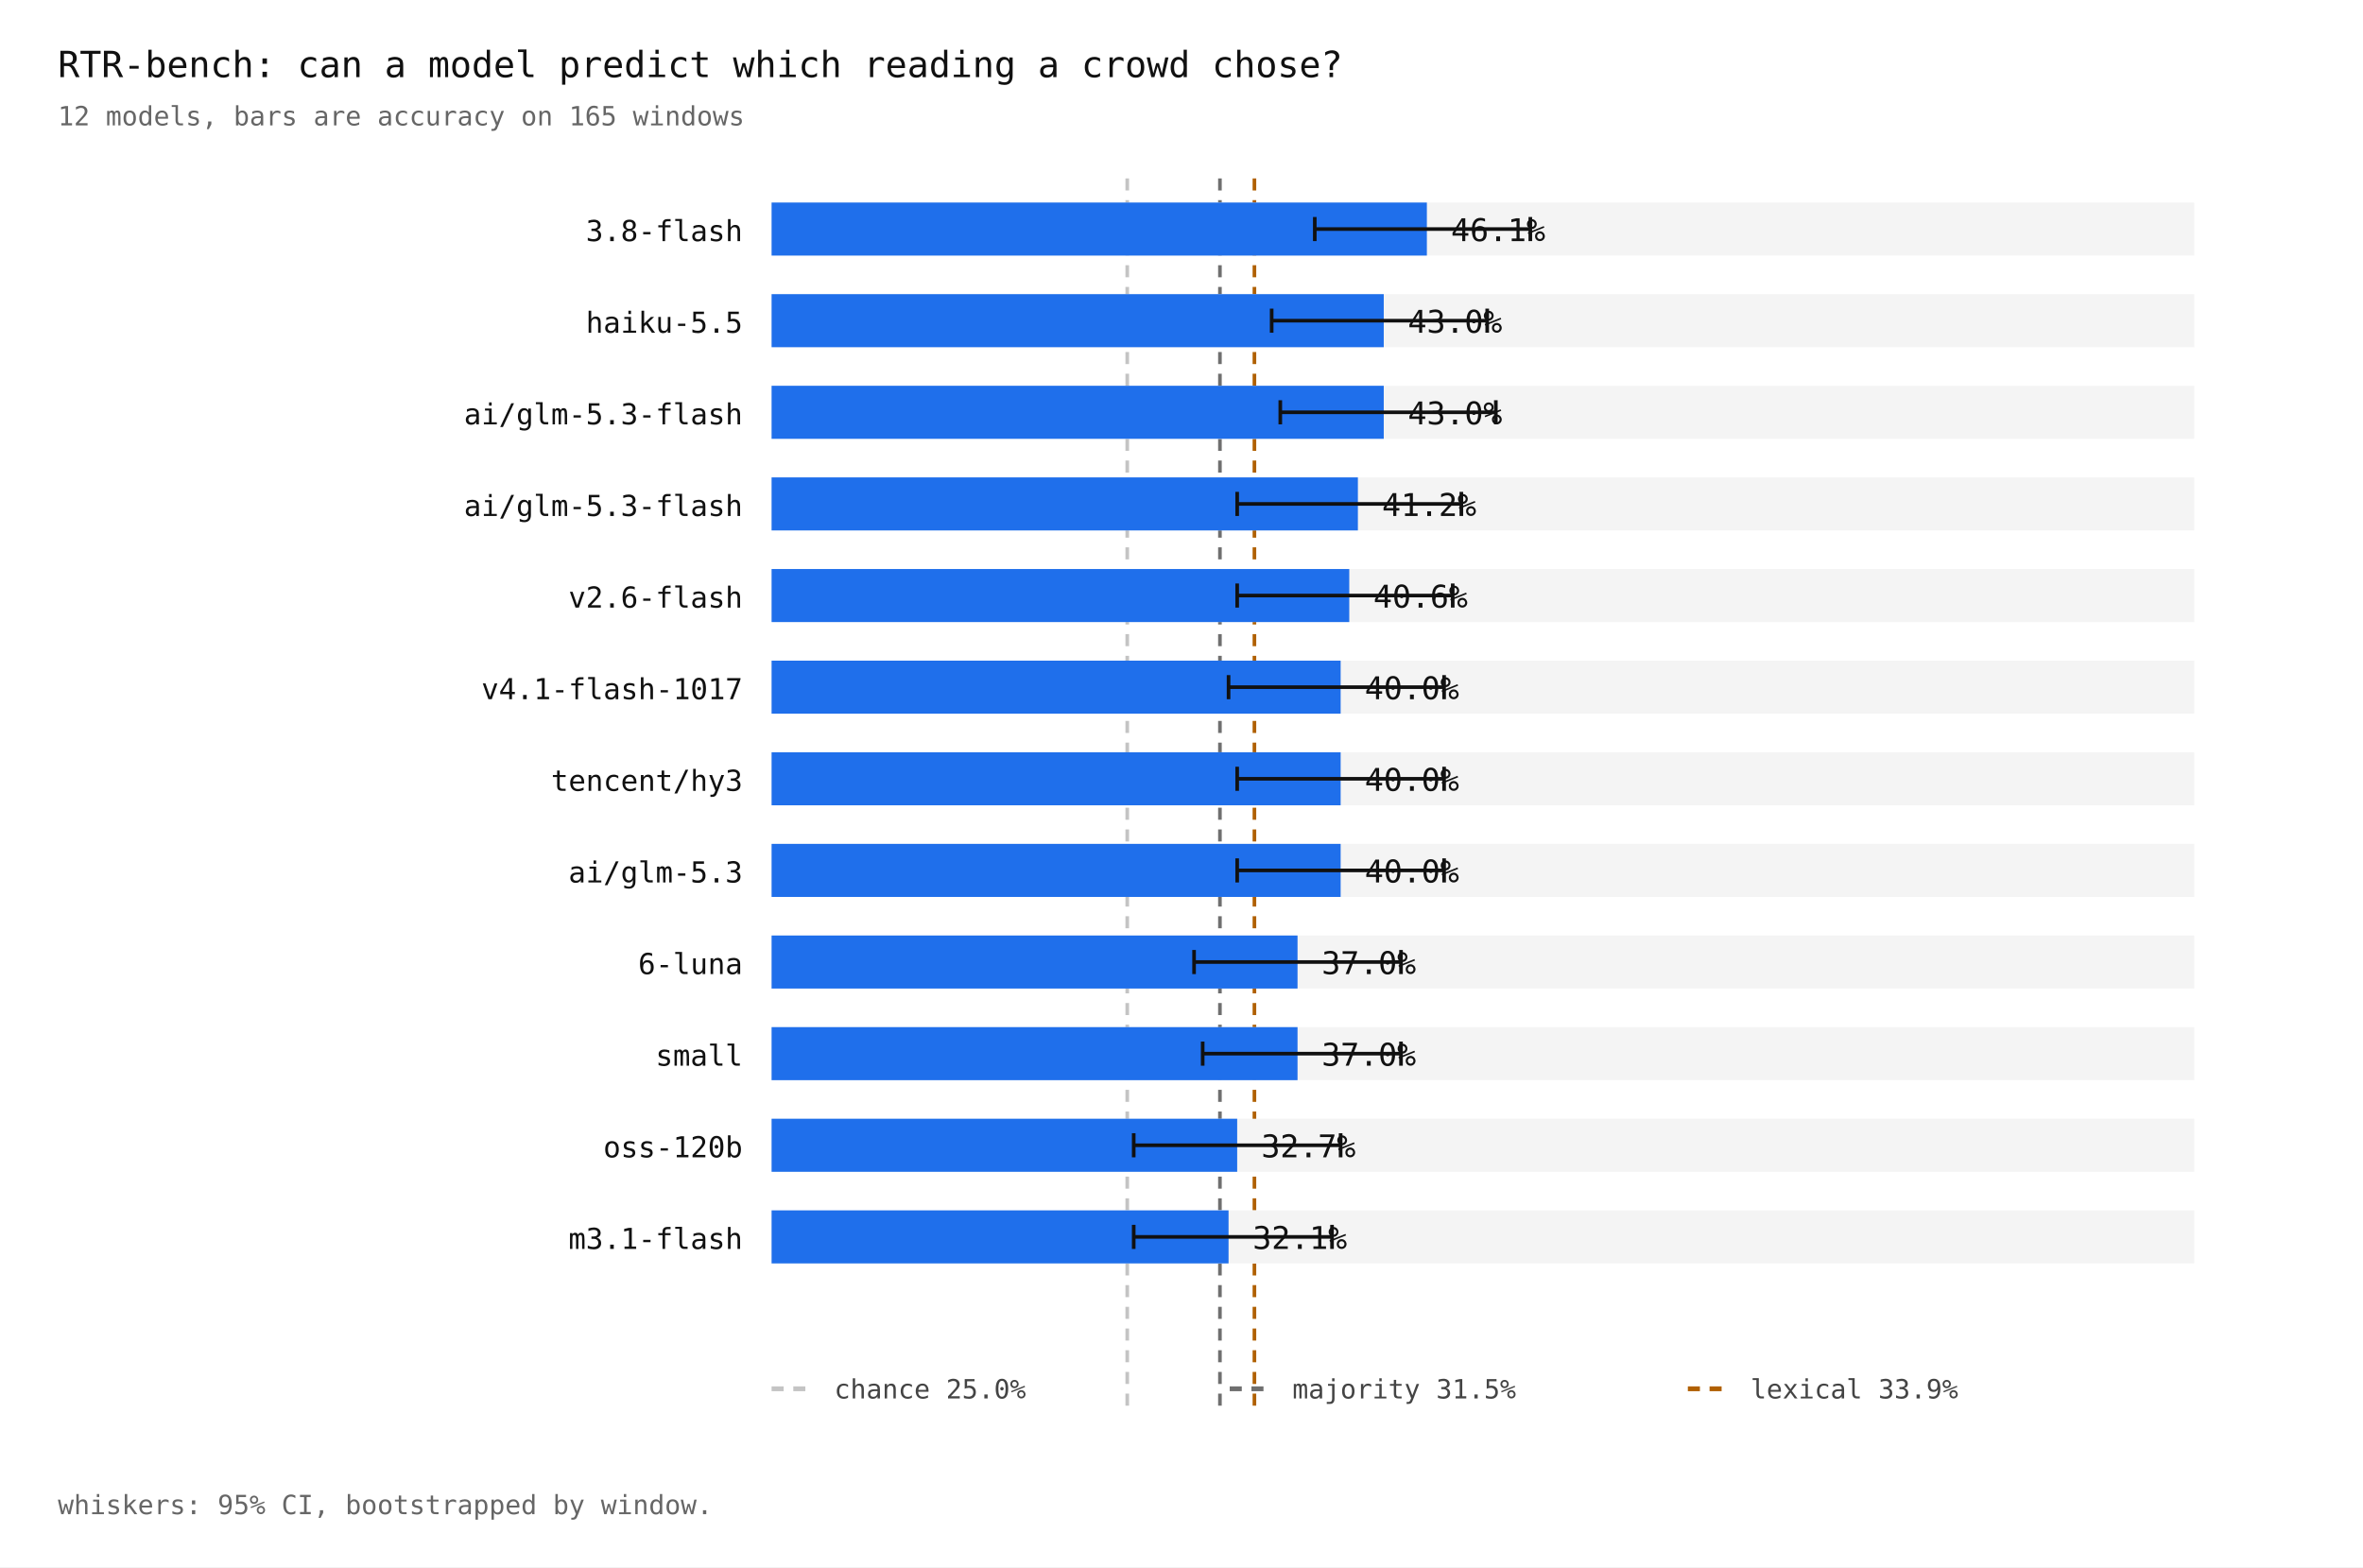
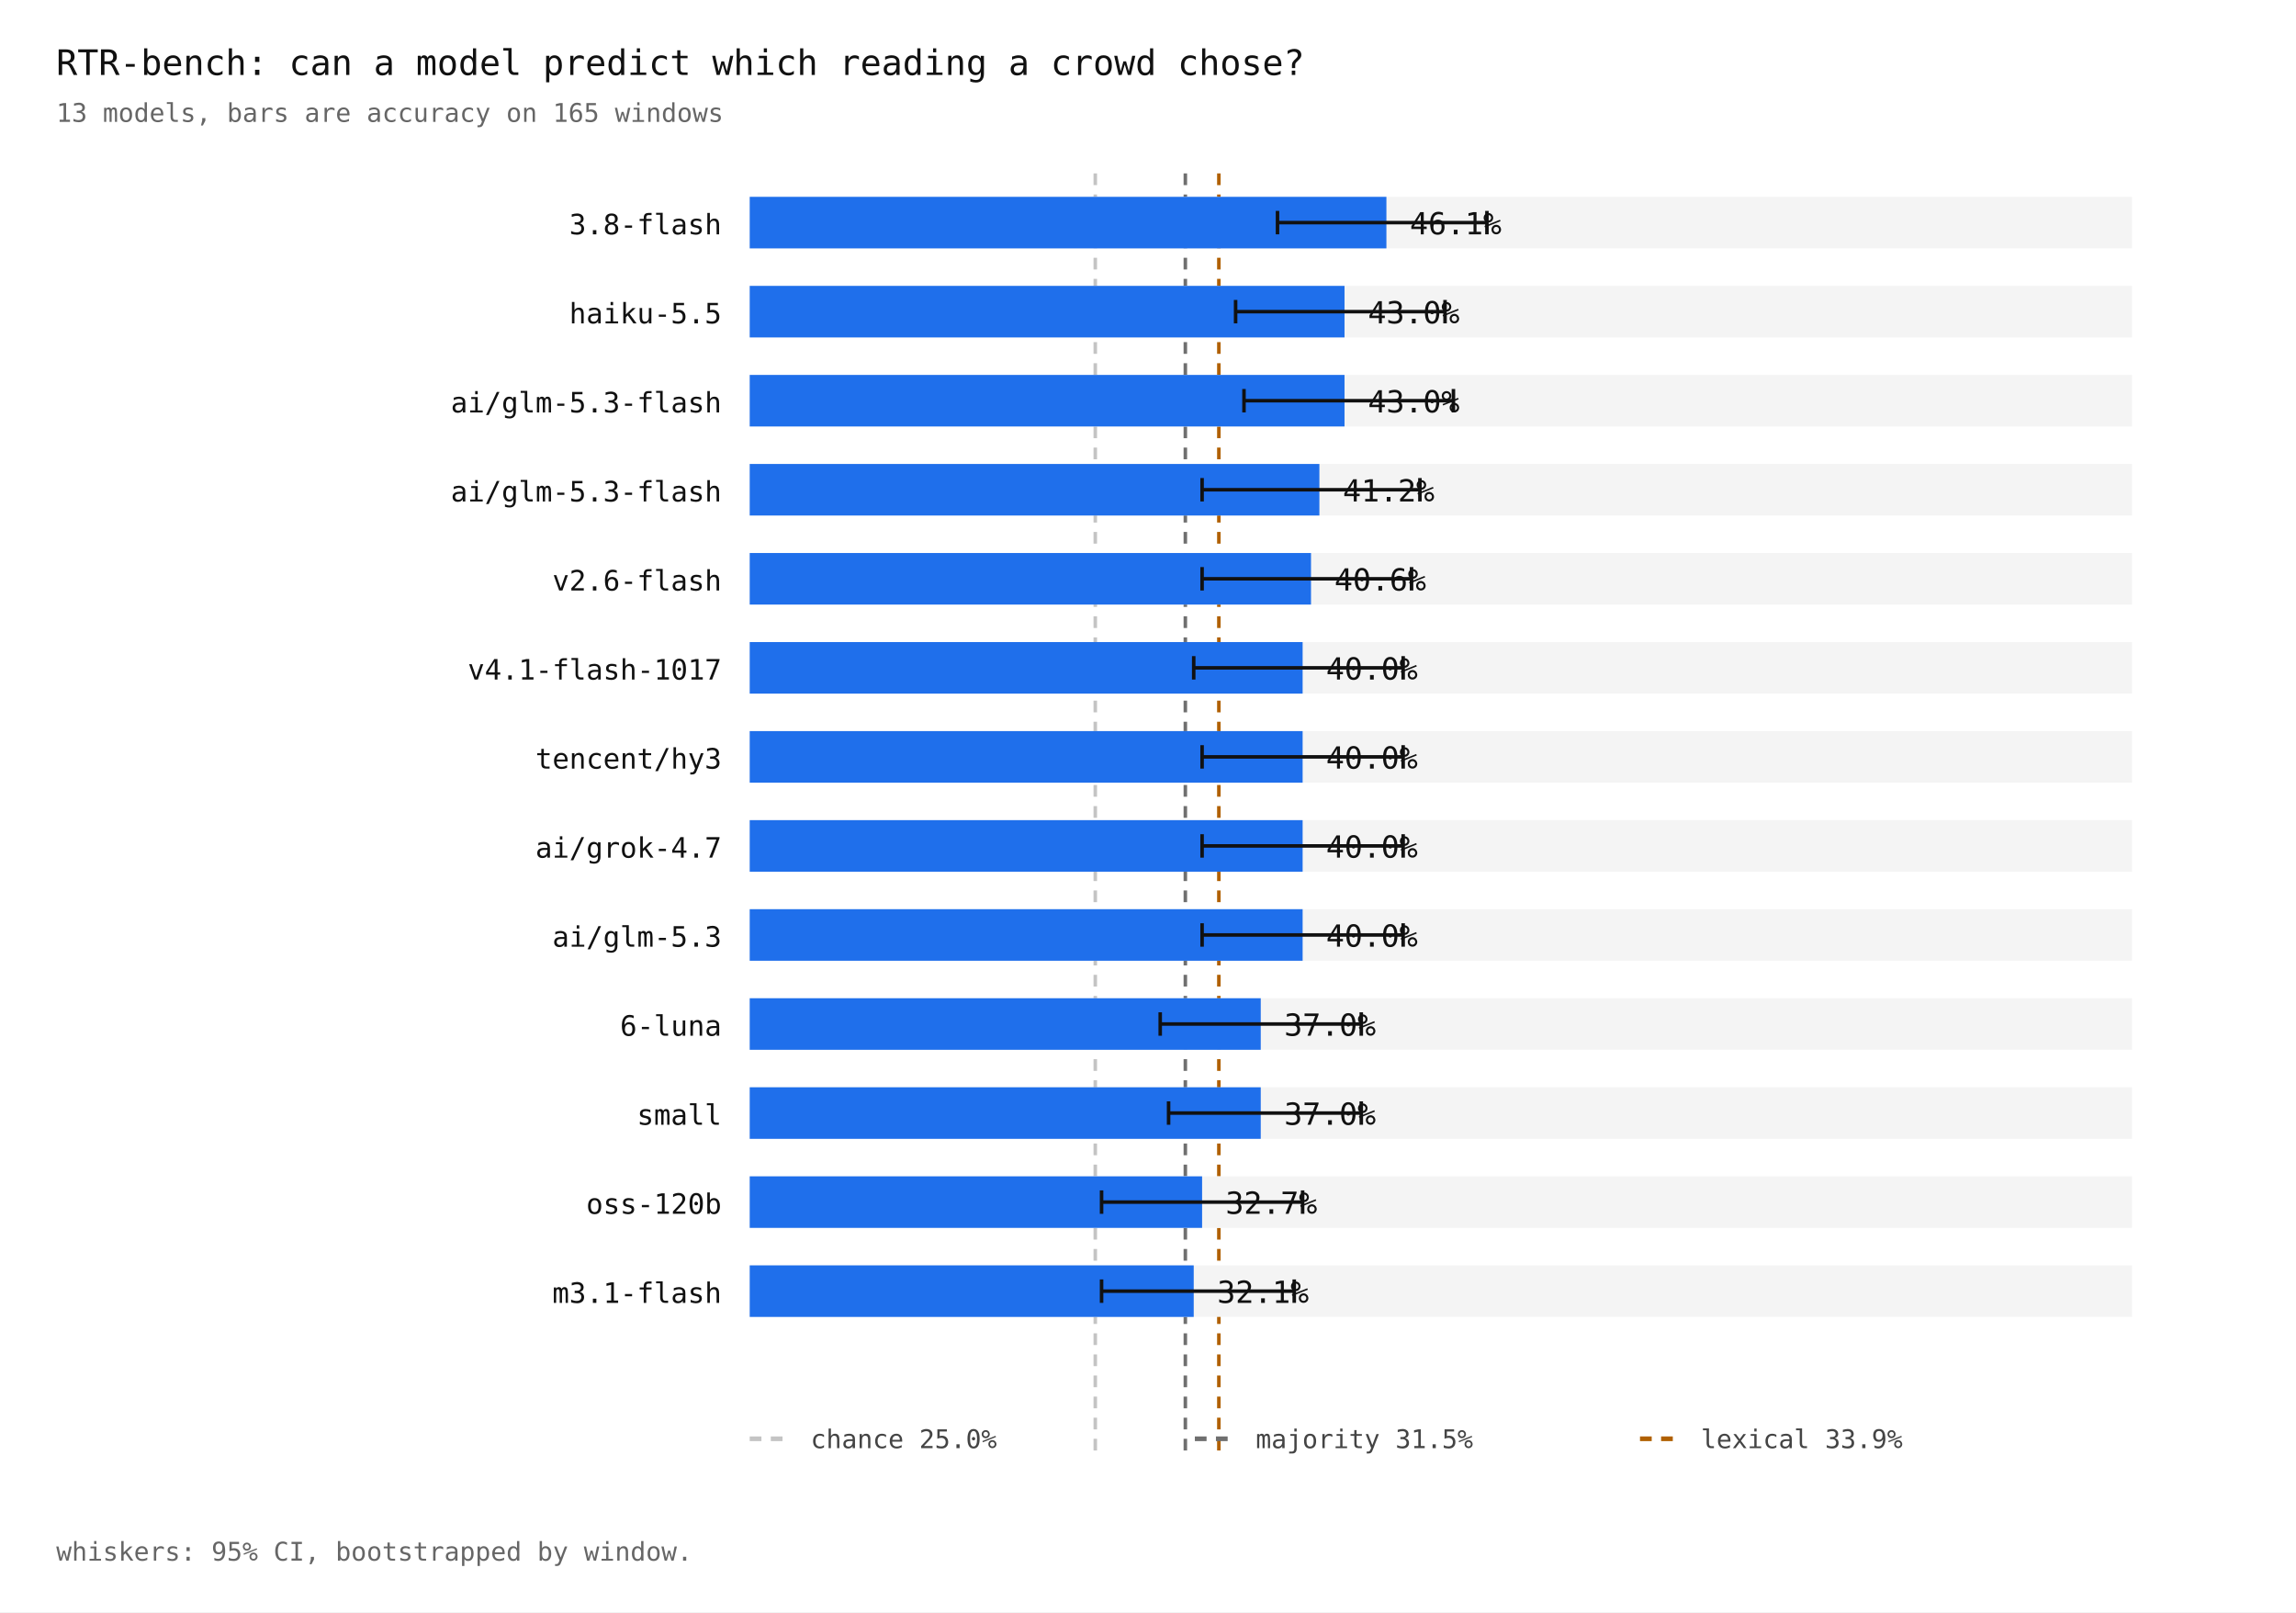
- <svg xmlns="http://www.w3.org/2000/svg" width="980" height="650" viewBox="0 0 980 650">
+ <svg xmlns="http://www.w3.org/2000/svg" width="980" height="688" viewBox="0 0 980 688">
  <rect width="100%" height="100%" fill="#fff" />
  <text x="24" y="32" font-family="ui-monospace, monospace" font-size="15" fill="#111">RTR-bench: can a model predict which reading a crowd chose?</text>
-   <text x="24" y="52" font-family="ui-monospace, monospace" font-size="11" fill="#666">12 models, bars are accuracy on 165 windows</text>
-   <line x1="467.5" y1="74" x2="467.5" y2="584" stroke="#c4c4c4" stroke-width="1.5" stroke-dasharray="5 4" />
-   <line x1="505.939" y1="74" x2="505.939" y2="584" stroke="#6f6f6f" stroke-width="1.5" stroke-dasharray="5 4" />
-   <line x1="520.242" y1="74" x2="520.242" y2="584" stroke="#b06000" stroke-width="1.5" stroke-dasharray="5 4" />
+   <text x="24" y="52" font-family="ui-monospace, monospace" font-size="11" fill="#666">13 models, bars are accuracy on 165 windows</text>
+   <line x1="467.5" y1="74" x2="467.5" y2="622" stroke="#c4c4c4" stroke-width="1.5" stroke-dasharray="5 4" />
+   <line x1="505.939" y1="74" x2="505.939" y2="622" stroke="#6f6f6f" stroke-width="1.5" stroke-dasharray="5 4" />
+   <line x1="520.242" y1="74" x2="520.242" y2="622" stroke="#b06000" stroke-width="1.5" stroke-dasharray="5 4" />
  <text x="308" y="100" text-anchor="end" font-family="ui-monospace, monospace" font-size="12" fill="#111">3.8-flash</text>
  <rect x="320" y="84" width="590" height="22" fill="#f4f4f4" />
  <rect x="320" y="84" width="271.758" height="22" fill="#1f6feb" />
  <line x1="545.273" y1="95" x2="634.667" y2="95" stroke="#111" stroke-width="1.5" />
  <line x1="545.273" y1="90" x2="545.273" y2="100" stroke="#111" stroke-width="1.5" />
  <line x1="634.667" y1="90" x2="634.667" y2="100" stroke="#111" stroke-width="1.5" />
  <text x="601.758" y="100" font-family="ui-monospace, monospace" font-size="13" fill="#111">46.1%</text>
  <text x="308" y="138" text-anchor="end" font-family="ui-monospace, monospace" font-size="12" fill="#111">haiku-5.5</text>
  <rect x="320" y="122" width="590" height="22" fill="#f4f4f4" />
  <rect x="320" y="122" width="253.879" height="22" fill="#1f6feb" />
  <line x1="527.394" y1="133" x2="616.788" y2="133" stroke="#111" stroke-width="1.5" />
  <line x1="527.394" y1="128" x2="527.394" y2="138" stroke="#111" stroke-width="1.5" />
  <line x1="616.788" y1="128" x2="616.788" y2="138" stroke="#111" stroke-width="1.5" />
  <text x="583.879" y="138" font-family="ui-monospace, monospace" font-size="13" fill="#111">43.0%</text>
  <text x="308" y="176" text-anchor="end" font-family="ui-monospace, monospace" font-size="12" fill="#111">ai/glm-5.3-flash</text>
  <rect x="320" y="160" width="590" height="22" fill="#f4f4f4" />
  <rect x="320" y="160" width="253.879" height="22" fill="#1f6feb" />
  <line x1="530.97" y1="171" x2="620.364" y2="171" stroke="#111" stroke-width="1.5" />
  <line x1="530.97" y1="166" x2="530.97" y2="176" stroke="#111" stroke-width="1.5" />
  <line x1="620.364" y1="166" x2="620.364" y2="176" stroke="#111" stroke-width="1.5" />
  <text x="583.879" y="176" font-family="ui-monospace, monospace" font-size="13" fill="#111">43.0%</text>
  <text x="308" y="214" text-anchor="end" font-family="ui-monospace, monospace" font-size="12" fill="#111">ai/glm-5.3-flash</text>
  <rect x="320" y="198" width="590" height="22" fill="#f4f4f4" />
  <rect x="320" y="198" width="243.152" height="22" fill="#1f6feb" />
  <line x1="513.091" y1="209" x2="606.061" y2="209" stroke="#111" stroke-width="1.5" />
  <line x1="513.091" y1="204" x2="513.091" y2="214" stroke="#111" stroke-width="1.5" />
  <line x1="606.061" y1="204" x2="606.061" y2="214" stroke="#111" stroke-width="1.5" />
  <text x="573.152" y="214" font-family="ui-monospace, monospace" font-size="13" fill="#111">41.2%</text>
  <text x="308" y="252" text-anchor="end" font-family="ui-monospace, monospace" font-size="12" fill="#111">v2.6-flash</text>
  <rect x="320" y="236" width="590" height="22" fill="#f4f4f4" />
  <rect x="320" y="236" width="239.576" height="22" fill="#1f6feb" />
  <line x1="513.091" y1="247" x2="602.485" y2="247" stroke="#111" stroke-width="1.5" />
  <line x1="513.091" y1="242" x2="513.091" y2="252" stroke="#111" stroke-width="1.5" />
  <line x1="602.485" y1="242" x2="602.485" y2="252" stroke="#111" stroke-width="1.5" />
  <text x="569.576" y="252" font-family="ui-monospace, monospace" font-size="13" fill="#111">40.6%</text>
  <text x="308" y="290" text-anchor="end" font-family="ui-monospace, monospace" font-size="12" fill="#111">v4.1-flash-1017</text>
  <rect x="320" y="274" width="590" height="22" fill="#f4f4f4" />
  <rect x="320" y="274" width="236" height="22" fill="#1f6feb" />
  <line x1="509.515" y1="285" x2="598.909" y2="285" stroke="#111" stroke-width="1.5" />
  <line x1="509.515" y1="280" x2="509.515" y2="290" stroke="#111" stroke-width="1.5" />
  <line x1="598.909" y1="280" x2="598.909" y2="290" stroke="#111" stroke-width="1.5" />
  <text x="566" y="290" font-family="ui-monospace, monospace" font-size="13" fill="#111">40.0%</text>
  <text x="308" y="328" text-anchor="end" font-family="ui-monospace, monospace" font-size="12" fill="#111">tencent/hy3</text>
  <rect x="320" y="312" width="590" height="22" fill="#f4f4f4" />
  <rect x="320" y="312" width="236" height="22" fill="#1f6feb" />
  <line x1="513.091" y1="323" x2="598.909" y2="323" stroke="#111" stroke-width="1.5" />
  <line x1="513.091" y1="318" x2="513.091" y2="328" stroke="#111" stroke-width="1.5" />
  <line x1="598.909" y1="318" x2="598.909" y2="328" stroke="#111" stroke-width="1.5" />
  <text x="566" y="328" font-family="ui-monospace, monospace" font-size="13" fill="#111">40.0%</text>
-   <text x="308" y="366" text-anchor="end" font-family="ui-monospace, monospace" font-size="12" fill="#111">ai/glm-5.3</text>
+   <text x="308" y="366" text-anchor="end" font-family="ui-monospace, monospace" font-size="12" fill="#111">ai/grok-4.7</text>
  <rect x="320" y="350" width="590" height="22" fill="#f4f4f4" />
  <rect x="320" y="350" width="236" height="22" fill="#1f6feb" />
  <line x1="513.091" y1="361" x2="598.909" y2="361" stroke="#111" stroke-width="1.5" />
  <line x1="513.091" y1="356" x2="513.091" y2="366" stroke="#111" stroke-width="1.5" />
  <line x1="598.909" y1="356" x2="598.909" y2="366" stroke="#111" stroke-width="1.5" />
  <text x="566" y="366" font-family="ui-monospace, monospace" font-size="13" fill="#111">40.0%</text>
-   <text x="308" y="404" text-anchor="end" font-family="ui-monospace, monospace" font-size="12" fill="#111">6-luna</text>
+   <text x="308" y="404" text-anchor="end" font-family="ui-monospace, monospace" font-size="12" fill="#111">ai/glm-5.3</text>
  <rect x="320" y="388" width="590" height="22" fill="#f4f4f4" />
-   <rect x="320" y="388" width="218.121" height="22" fill="#1f6feb" />
-   <line x1="495.212" y1="399" x2="581.03" y2="399" stroke="#111" stroke-width="1.5" />
-   <line x1="495.212" y1="394" x2="495.212" y2="404" stroke="#111" stroke-width="1.5" />
-   <line x1="581.03" y1="394" x2="581.03" y2="404" stroke="#111" stroke-width="1.5" />
-   <text x="548.121" y="404" font-family="ui-monospace, monospace" font-size="13" fill="#111">37.0%</text>
-   <text x="308" y="442" text-anchor="end" font-family="ui-monospace, monospace" font-size="12" fill="#111">small</text>
+   <rect x="320" y="388" width="236" height="22" fill="#1f6feb" />
+   <line x1="513.091" y1="399" x2="598.909" y2="399" stroke="#111" stroke-width="1.5" />
+   <line x1="513.091" y1="394" x2="513.091" y2="404" stroke="#111" stroke-width="1.5" />
+   <line x1="598.909" y1="394" x2="598.909" y2="404" stroke="#111" stroke-width="1.5" />
+   <text x="566" y="404" font-family="ui-monospace, monospace" font-size="13" fill="#111">40.0%</text>
+   <text x="308" y="442" text-anchor="end" font-family="ui-monospace, monospace" font-size="12" fill="#111">6-luna</text>
  <rect x="320" y="426" width="590" height="22" fill="#f4f4f4" />
  <rect x="320" y="426" width="218.121" height="22" fill="#1f6feb" />
-   <line x1="498.788" y1="437" x2="581.03" y2="437" stroke="#111" stroke-width="1.5" />
-   <line x1="498.788" y1="432" x2="498.788" y2="442" stroke="#111" stroke-width="1.5" />
+   <line x1="495.212" y1="437" x2="581.03" y2="437" stroke="#111" stroke-width="1.5" />
+   <line x1="495.212" y1="432" x2="495.212" y2="442" stroke="#111" stroke-width="1.5" />
  <line x1="581.03" y1="432" x2="581.03" y2="442" stroke="#111" stroke-width="1.5" />
  <text x="548.121" y="442" font-family="ui-monospace, monospace" font-size="13" fill="#111">37.0%</text>
-   <text x="308" y="480" text-anchor="end" font-family="ui-monospace, monospace" font-size="12" fill="#111">oss-120b</text>
+   <text x="308" y="480" text-anchor="end" font-family="ui-monospace, monospace" font-size="12" fill="#111">small</text>
  <rect x="320" y="464" width="590" height="22" fill="#f4f4f4" />
-   <rect x="320" y="464" width="193.091" height="22" fill="#1f6feb" />
-   <line x1="470.182" y1="475" x2="556" y2="475" stroke="#111" stroke-width="1.5" />
-   <line x1="470.182" y1="470" x2="470.182" y2="480" stroke="#111" stroke-width="1.5" />
-   <line x1="556" y1="470" x2="556" y2="480" stroke="#111" stroke-width="1.5" />
-   <text x="523.091" y="480" font-family="ui-monospace, monospace" font-size="13" fill="#111">32.7%</text>
-   <text x="308" y="518" text-anchor="end" font-family="ui-monospace, monospace" font-size="12" fill="#111">m3.1-flash</text>
+   <rect x="320" y="464" width="218.121" height="22" fill="#1f6feb" />
+   <line x1="498.788" y1="475" x2="581.03" y2="475" stroke="#111" stroke-width="1.5" />
+   <line x1="498.788" y1="470" x2="498.788" y2="480" stroke="#111" stroke-width="1.5" />
+   <line x1="581.03" y1="470" x2="581.03" y2="480" stroke="#111" stroke-width="1.5" />
+   <text x="548.121" y="480" font-family="ui-monospace, monospace" font-size="13" fill="#111">37.0%</text>
+   <text x="308" y="518" text-anchor="end" font-family="ui-monospace, monospace" font-size="12" fill="#111">oss-120b</text>
  <rect x="320" y="502" width="590" height="22" fill="#f4f4f4" />
-   <rect x="320" y="502" width="189.515" height="22" fill="#1f6feb" />
-   <line x1="470.182" y1="513" x2="552.424" y2="513" stroke="#111" stroke-width="1.5" />
+   <rect x="320" y="502" width="193.091" height="22" fill="#1f6feb" />
+   <line x1="470.182" y1="513" x2="556" y2="513" stroke="#111" stroke-width="1.5" />
  <line x1="470.182" y1="508" x2="470.182" y2="518" stroke="#111" stroke-width="1.5" />
-   <line x1="552.424" y1="508" x2="552.424" y2="518" stroke="#111" stroke-width="1.5" />
-   <text x="519.515" y="518" font-family="ui-monospace, monospace" font-size="13" fill="#111">32.1%</text>
-   <g transform="translate(320, 576)">
+   <line x1="556" y1="508" x2="556" y2="518" stroke="#111" stroke-width="1.5" />
+   <text x="523.091" y="518" font-family="ui-monospace, monospace" font-size="13" fill="#111">32.7%</text>
+   <text x="308" y="556" text-anchor="end" font-family="ui-monospace, monospace" font-size="12" fill="#111">m3.1-flash</text>
+   <rect x="320" y="540" width="590" height="22" fill="#f4f4f4" />
+   <rect x="320" y="540" width="189.515" height="22" fill="#1f6feb" />
+   <line x1="470.182" y1="551" x2="552.424" y2="551" stroke="#111" stroke-width="1.5" />
+   <line x1="470.182" y1="546" x2="470.182" y2="556" stroke="#111" stroke-width="1.5" />
+   <line x1="552.424" y1="546" x2="552.424" y2="556" stroke="#111" stroke-width="1.5" />
+   <text x="519.515" y="556" font-family="ui-monospace, monospace" font-size="13" fill="#111">32.1%</text>
+   <g transform="translate(320, 614)">
    <line x1="0" y1="0" x2="18" y2="0" stroke="#c4c4c4" stroke-width="2" stroke-dasharray="5 4" />
    <text x="26" y="4" font-family="ui-monospace, monospace" font-size="11" fill="#444">chance 25.0%</text>
  </g>
-   <g transform="translate(510, 576)">
+   <g transform="translate(510, 614)">
    <line x1="0" y1="0" x2="18" y2="0" stroke="#6f6f6f" stroke-width="2" stroke-dasharray="5 4" />
    <text x="26" y="4" font-family="ui-monospace, monospace" font-size="11" fill="#444">majority 31.5%</text>
  </g>
-   <g transform="translate(700, 576)">
+   <g transform="translate(700, 614)">
    <line x1="0" y1="0" x2="18" y2="0" stroke="#b06000" stroke-width="2" stroke-dasharray="5 4" />
    <text x="26" y="4" font-family="ui-monospace, monospace" font-size="11" fill="#444">lexical 33.9%</text>
  </g>
-   <text x="24" y="628" font-family="ui-monospace, monospace" font-size="11" fill="#666">whiskers: 95% CI, bootstrapped by window.</text>
+   <text x="24" y="666" font-family="ui-monospace, monospace" font-size="11" fill="#666">whiskers: 95% CI, bootstrapped by window.</text>
</svg>
